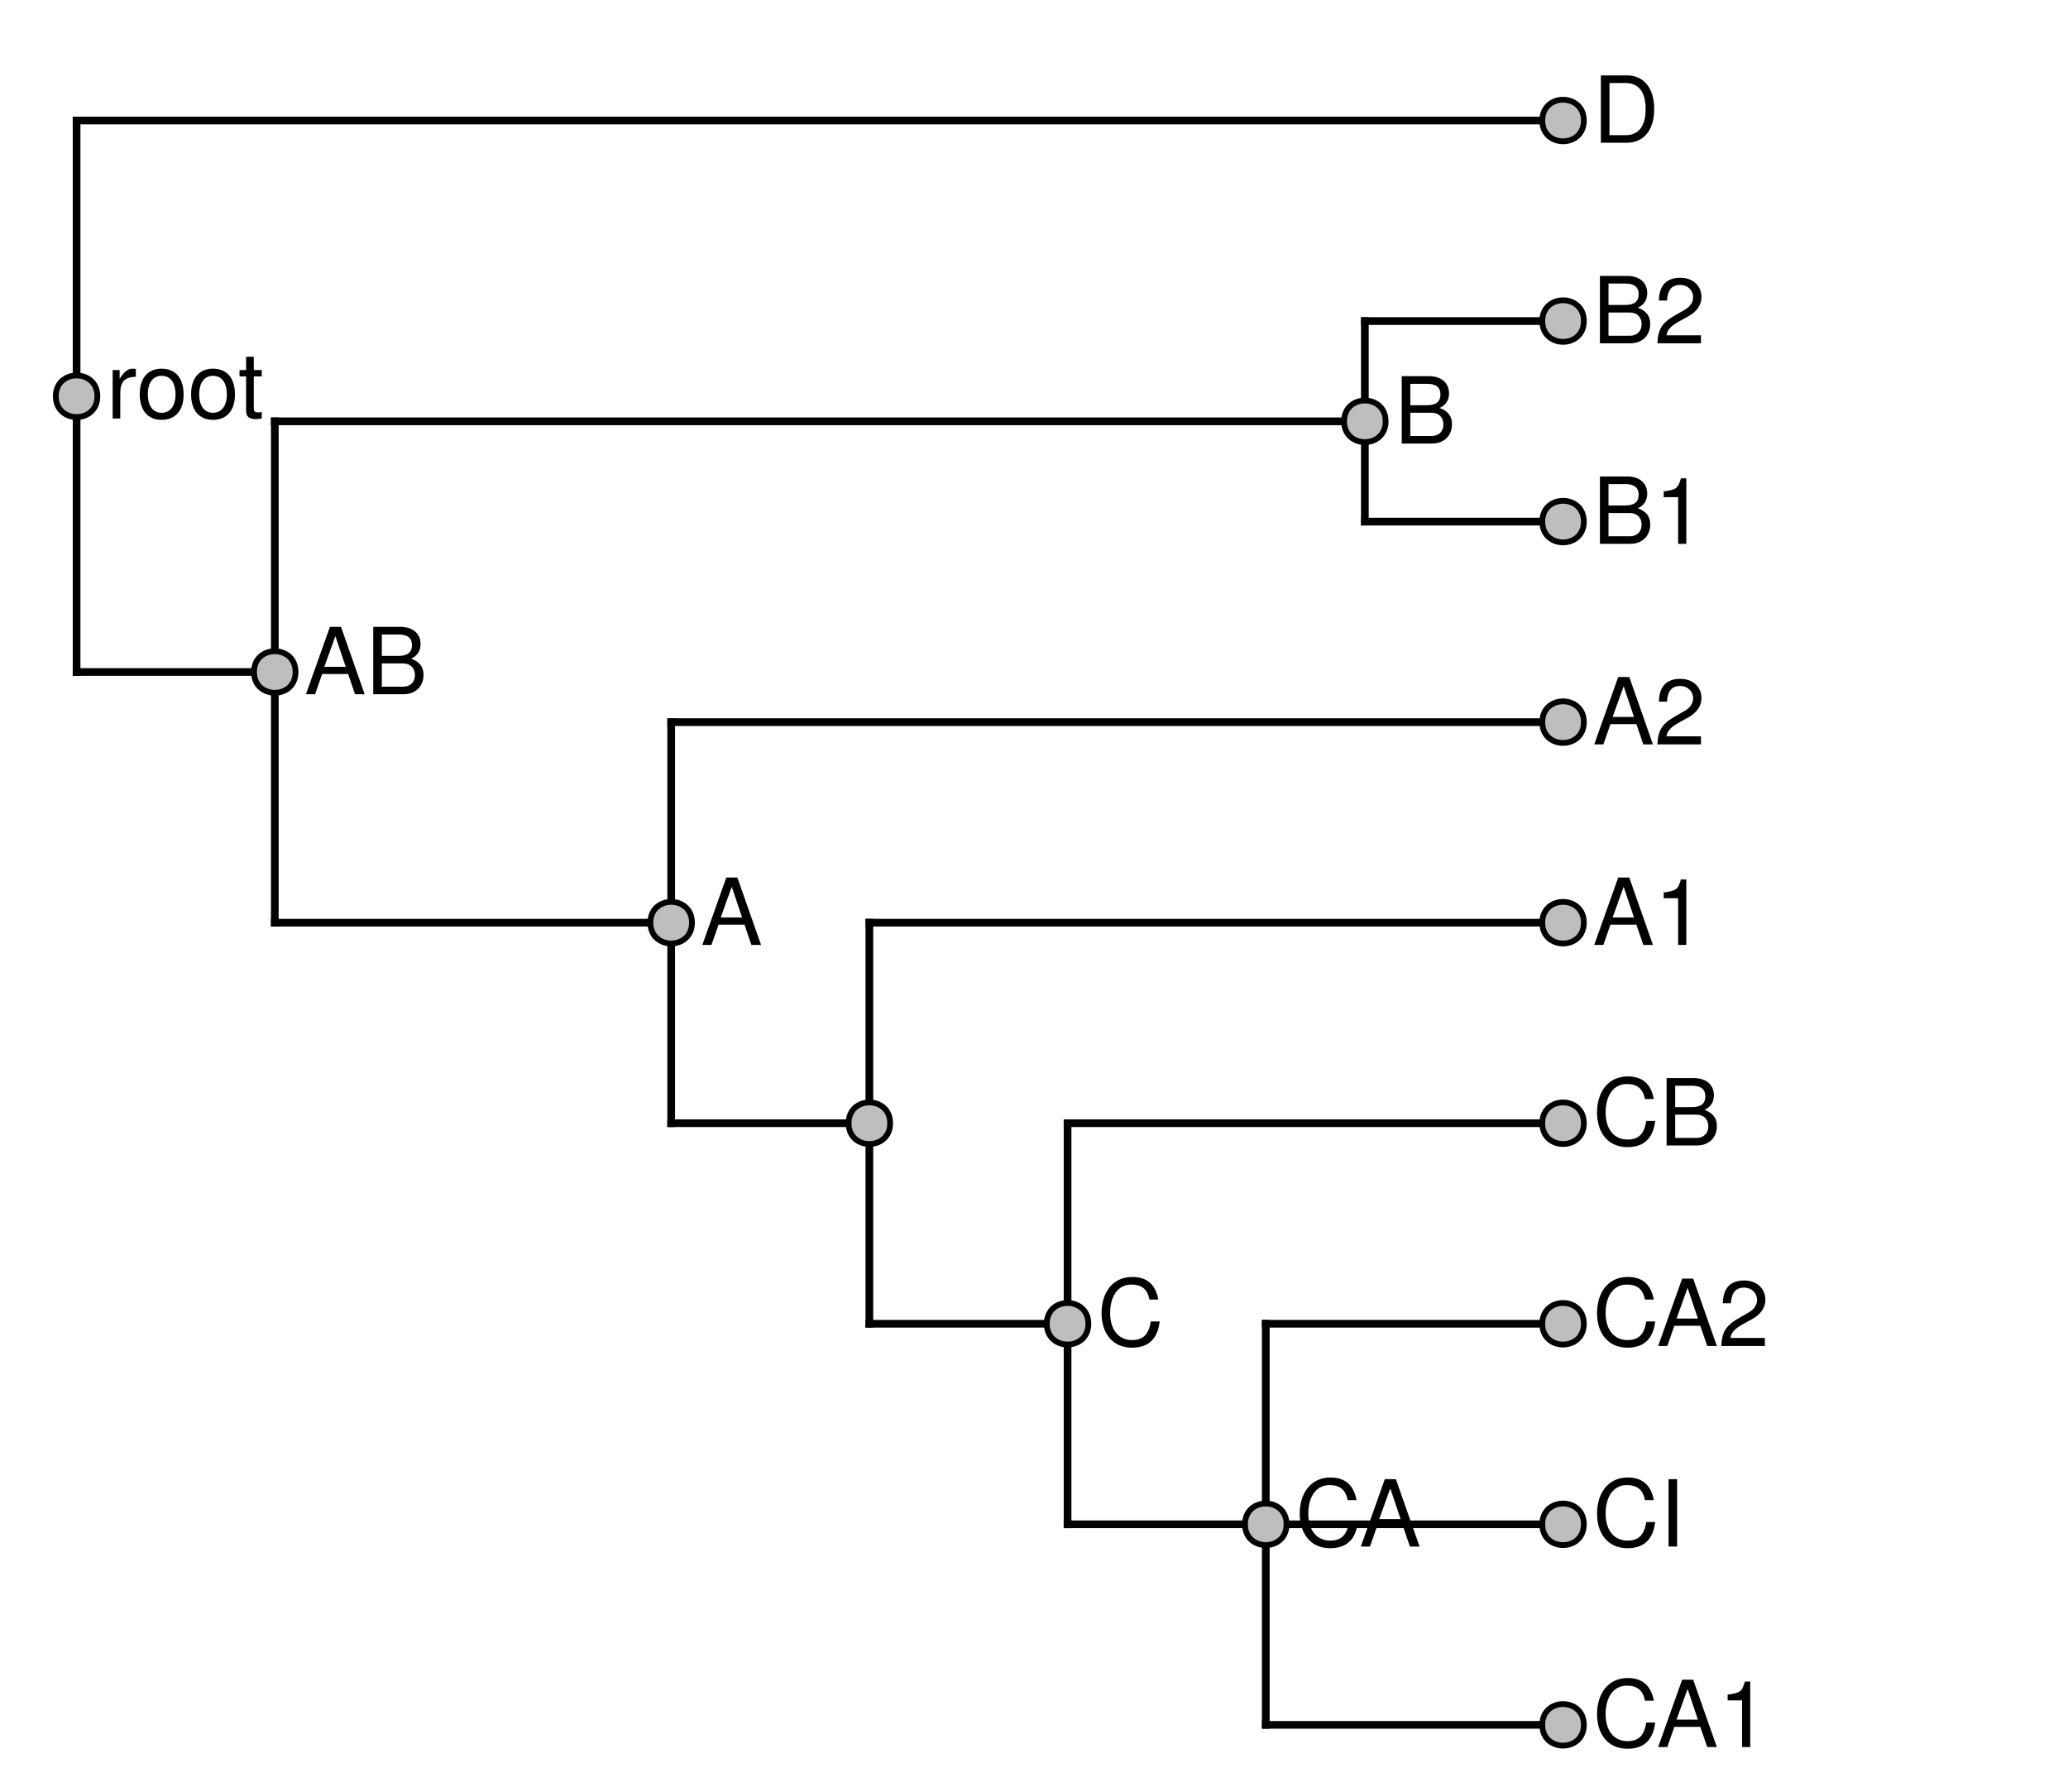
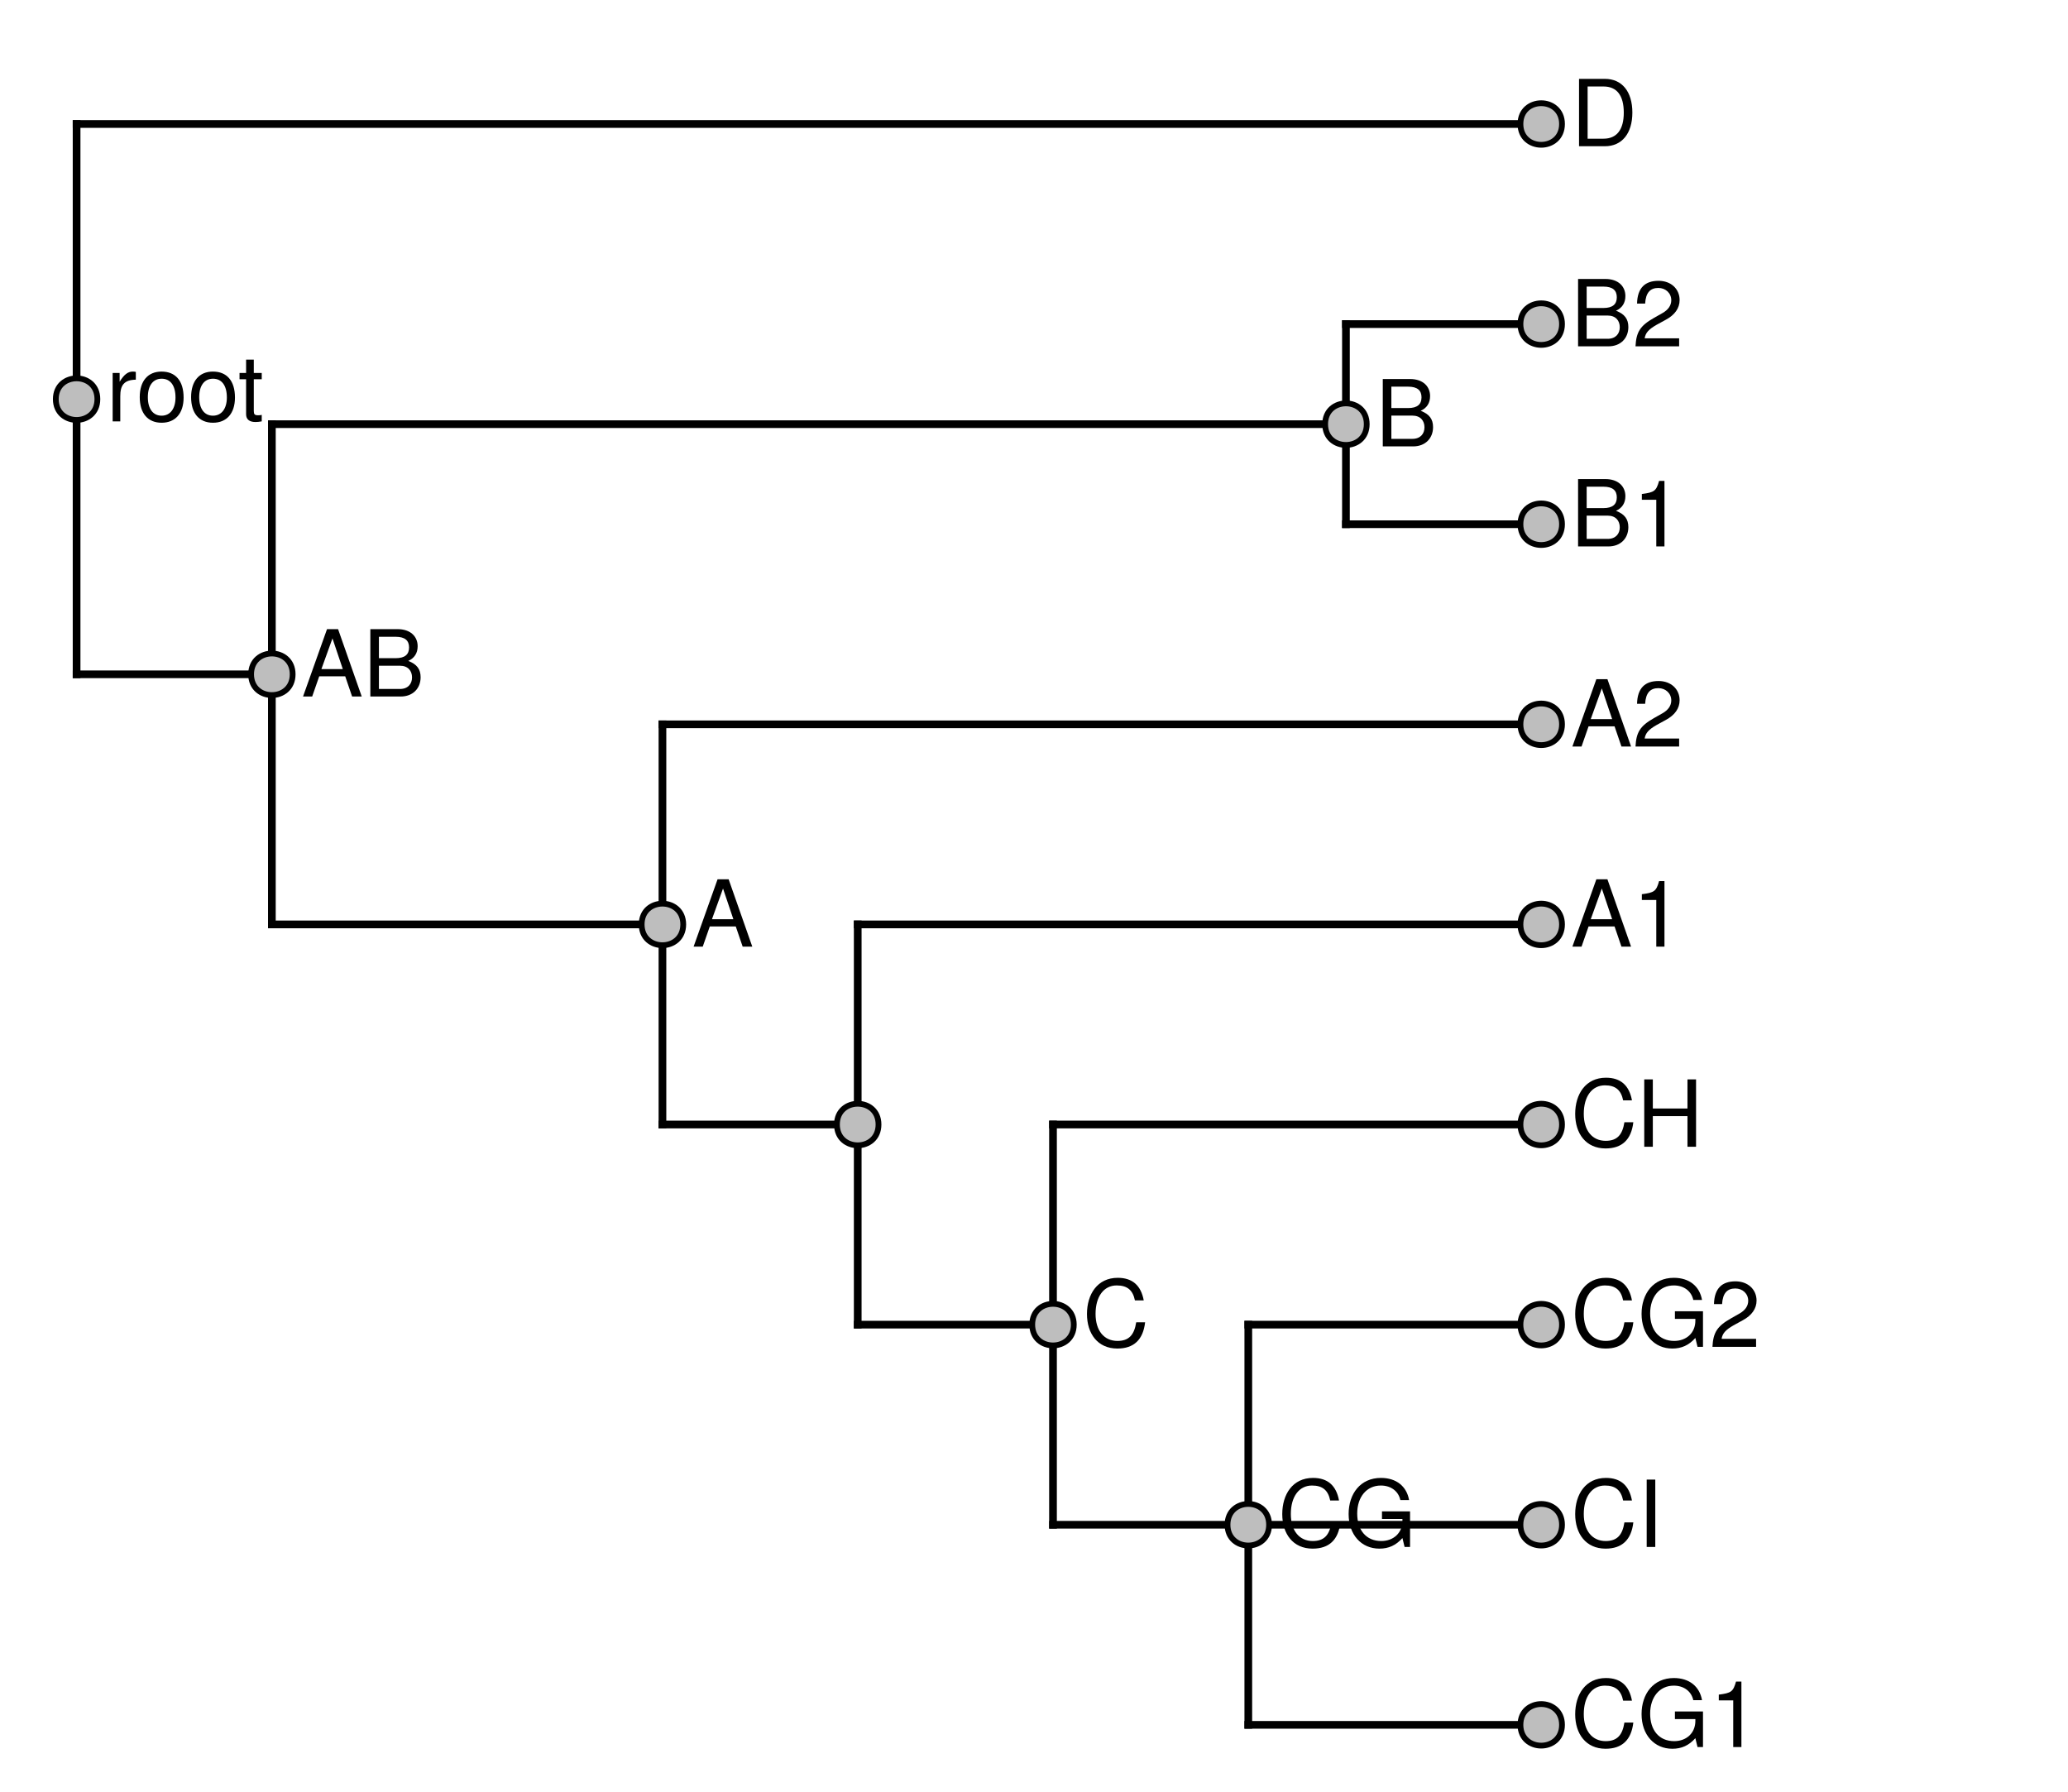
<svg xmlns="http://www.w3.org/2000/svg" xmlns:xlink="http://www.w3.org/1999/xlink" width="403pt" height="349pt" viewBox="0 0 403 349" version="1.1">
  <defs>
    <g>
      <symbol overflow="visible" id="glyph0-0">
        <path style="stroke:none;" d="" />
      </symbol>
      <symbol overflow="visible" id="glyph0-1">
        <path style="stroke:none;" d="M 12.188 -4.781 L 10.453 -4.781 C 10.062 -2.297 9.016 -1.156 6.797 -1.156 C 4.188 -1.156 2.531 -3.156 2.531 -6.422 C 2.531 -9.797 4.125 -11.969 6.656 -11.969 C 8.719 -11.969 9.797 -11.047 10.203 -9.047 L 11.922 -9.047 C 11.391 -11.938 9.734 -13.453 6.859 -13.453 C 2.875 -13.453 0.859 -10.234 0.859 -6.406 C 0.859 -2.578 2.938 0.328 6.781 0.328 C 9.984 0.328 11.797 -1.375 12.188 -4.781 Z M 12.188 -4.781 " />
      </symbol>
      <symbol overflow="visible" id="glyph0-2">
-         <path style="stroke:none;" d="M 11.75 0 L 7.141 -13.125 L 4.984 -13.125 L 0.312 0 L 2.094 0 L 3.469 -3.938 L 8.531 -3.938 L 9.875 0 Z M 8.062 -5.344 L 3.891 -5.344 L 6.047 -11.328 Z M 8.062 -5.344 " />
+         <path style="stroke:none;" d="M 12.766 0 L 12.766 -6.938 L 7.297 -6.938 L 7.297 -5.453 L 11.281 -5.453 L 11.281 -5.094 C 11.281 -2.75 9.562 -1.156 7.156 -1.156 C 4.188 -1.156 2.469 -3.312 2.469 -6.516 C 2.469 -9.734 4.297 -11.969 7.078 -11.969 C 9.078 -11.969 10.516 -10.828 10.875 -9.141 L 12.578 -9.141 C 12.109 -11.812 10.094 -13.453 7.094 -13.453 C 3.078 -13.453 0.797 -10.344 0.797 -6.422 C 0.797 -2.391 3.266 0.328 6.797 0.328 C 8.594 0.328 10.016 -0.312 11.281 -1.734 L 11.703 0 Z M 12.766 0 " />
      </symbol>
      <symbol overflow="visible" id="glyph0-3">
        <path style="stroke:none;" d="M 6.25 0 L 6.25 -12.766 L 5.203 -12.766 C 4.641 -10.797 4.281 -10.531 1.844 -10.219 L 1.844 -9.094 L 4.656 -9.094 L 4.656 0 Z M 6.25 0 " />
      </symbol>
      <symbol overflow="visible" id="glyph0-4">
        <path style="stroke:none;" d="M 3.469 0 L 3.469 -13.125 L 1.797 -13.125 L 1.797 0 Z M 3.469 0 " />
      </symbol>
      <symbol overflow="visible" id="glyph0-5">
        <path style="stroke:none;" d="M 9.203 -9.016 C 9.203 -11.172 7.531 -12.766 5.109 -12.766 C 2.5 -12.766 0.984 -11.438 0.906 -8.328 L 2.484 -8.328 C 2.609 -10.469 3.484 -11.375 5.062 -11.375 C 6.5 -11.375 7.578 -10.344 7.578 -8.984 C 7.578 -7.969 6.984 -7.109 5.844 -6.469 L 4.188 -5.531 C 1.531 -4.016 0.75 -2.812 0.609 0 L 9.109 0 L 9.109 -1.562 L 2.391 -1.562 C 2.562 -2.609 3.125 -3.281 4.703 -4.188 L 6.5 -5.172 C 8.281 -6.125 9.203 -7.453 9.203 -9.016 Z M 9.203 -9.016 " />
      </symbol>
      <symbol overflow="visible" id="glyph0-6">
+         <path style="stroke:none;" d="M 11.594 0 L 11.594 -13.125 L 9.922 -13.125 L 9.922 -7.453 L 3.172 -7.453 L 3.172 -13.125 L 1.5 -13.125 L 1.5 0 L 3.172 0 L 3.172 -5.969 L 9.922 -5.969 L 9.922 0 Z M 11.594 0 " />
+       </symbol>
+       <symbol overflow="visible" id="glyph0-7">
+         <path style="stroke:none;" d="M 11.75 0 L 7.141 -13.125 L 4.984 -13.125 L 0.312 0 L 2.094 0 L 3.469 -3.938 L 8.531 -3.938 L 9.875 0 Z M 8.062 -5.344 L 3.891 -5.344 L 6.047 -11.328 Z M 8.062 -5.344 " />
+       </symbol>
+       <symbol overflow="visible" id="glyph0-8">
        <path style="stroke:none;" d="M 11.219 -3.75 C 11.219 -5.328 10.5 -6.281 8.812 -6.938 C 10.016 -7.484 10.641 -8.453 10.641 -9.797 C 10.641 -11.703 9.234 -13.125 6.75 -13.125 L 1.422 -13.125 L 1.422 0 L 7.344 0 C 9.703 0 11.219 -1.578 11.219 -3.75 Z M 8.969 -9.562 C 8.969 -8.219 8.188 -7.469 6.344 -7.469 L 3.094 -7.469 L 3.094 -11.641 L 6.344 -11.641 C 8.188 -11.641 8.969 -10.891 8.969 -9.562 Z M 9.547 -3.719 C 9.547 -2.469 8.766 -1.469 7.188 -1.469 L 3.094 -1.469 L 3.094 -6 L 7.188 -6 C 8.766 -6 9.547 -5 9.547 -3.719 Z M 9.547 -3.719 " />
      </symbol>
-       <symbol overflow="visible" id="glyph0-7">
+       <symbol overflow="visible" id="glyph0-9">
        <path style="stroke:none;" d="M 12 -6.562 C 12 -10.641 9.984 -13.125 6.656 -13.125 L 1.609 -13.125 L 1.609 0 L 6.656 0 C 9.969 0 12 -2.484 12 -6.562 Z M 10.328 -6.547 C 10.328 -3.234 8.969 -1.469 6.375 -1.469 L 3.281 -1.469 L 3.281 -11.641 L 6.375 -11.641 C 8.969 -11.641 10.328 -9.906 10.328 -6.547 Z M 10.328 -6.547 " />
      </symbol>
-       <symbol overflow="visible" id="glyph0-8">
+       <symbol overflow="visible" id="glyph0-10">
        <path style="stroke:none;" d="M 5.781 -8.125 L 5.781 -9.641 C 5.531 -9.688 5.406 -9.703 5.203 -9.703 C 4.234 -9.703 3.484 -9.125 2.625 -7.719 L 2.625 -9.438 L 1.266 -9.438 L 1.266 0 L 2.75 0 L 2.75 -4.891 C 2.75 -7.016 3.453 -8.078 5.781 -8.125 Z M 5.781 -8.125 " />
      </symbol>
-       <symbol overflow="visible" id="glyph0-9">
+       <symbol overflow="visible" id="glyph0-11">
        <path style="stroke:none;" d="M 9.188 -4.641 C 9.188 -7.906 7.609 -9.703 4.891 -9.703 C 2.25 -9.703 0.641 -7.891 0.641 -4.719 C 0.641 -1.547 2.234 0.266 4.906 0.266 C 7.562 0.266 9.188 -1.547 9.188 -4.641 Z M 7.609 -4.656 C 7.609 -2.453 6.562 -1.109 4.906 -1.109 C 3.234 -1.109 2.219 -2.438 2.219 -4.719 C 2.219 -6.984 3.234 -8.312 4.906 -8.312 C 6.609 -8.312 7.609 -7 7.609 -4.656 Z M 7.609 -4.656 " />
      </symbol>
-       <symbol overflow="visible" id="glyph0-10">
+       <symbol overflow="visible" id="glyph0-12">
        <path style="stroke:none;" d="M 4.578 0 L 4.578 -1.266 C 4.375 -1.203 4.141 -1.188 3.859 -1.188 C 3.203 -1.188 3.031 -1.375 3.031 -2.031 L 3.031 -8.203 L 4.578 -8.203 L 4.578 -9.438 L 3.031 -9.438 L 3.031 -12.031 L 1.531 -12.031 L 1.531 -9.438 L 0.25 -9.438 L 0.25 -8.203 L 1.531 -8.203 L 1.531 -1.375 C 1.531 -0.406 2.172 0.125 3.344 0.125 C 3.703 0.125 4.062 0.094 4.578 0 Z M 4.578 0 " />
      </symbol>
    </g>
  </defs>
  <g id="surface1">
    <rect x="0" y="0" width="403" height="349" style="fill:rgb(100%,100%,100%);fill-opacity:1;stroke:none;" />
-     <path style="fill:none;stroke-width:1.5;stroke-linecap:square;stroke-linejoin:round;stroke:rgb(0%,0%,0%);stroke-opacity:1;stroke-miterlimit:10;" d="M 14.926 130.934 L 53.551 130.934 " />
-     <path style="fill:none;stroke-width:1.5;stroke-linecap:square;stroke-linejoin:round;stroke:rgb(0%,0%,0%);stroke-opacity:1;stroke-miterlimit:10;" d="M 53.551 179.777 L 130.797 179.777 " />
-     <path style="fill:none;stroke-width:1.5;stroke-linecap:square;stroke-linejoin:round;stroke:rgb(0%,0%,0%);stroke-opacity:1;stroke-miterlimit:10;" d="M 130.797 218.852 L 169.418 218.852 " />
-     <path style="fill:none;stroke-width:1.5;stroke-linecap:square;stroke-linejoin:round;stroke:rgb(0%,0%,0%);stroke-opacity:1;stroke-miterlimit:10;" d="M 169.418 257.926 L 208.043 257.926 " />
-     <path style="fill:none;stroke-width:1.5;stroke-linecap:square;stroke-linejoin:round;stroke:rgb(0%,0%,0%);stroke-opacity:1;stroke-miterlimit:10;" d="M 208.043 297 L 246.668 297 " />
-     <path style="fill:none;stroke-width:1.5;stroke-linecap:square;stroke-linejoin:round;stroke:rgb(0%,0%,0%);stroke-opacity:1;stroke-miterlimit:10;" d="M 246.668 336.074 L 304.602 336.074 " />
-     <path style="fill:none;stroke-width:1.5;stroke-linecap:square;stroke-linejoin:round;stroke:rgb(0%,0%,0%);stroke-opacity:1;stroke-miterlimit:10;" d="M 246.668 297 L 304.602 297 " />
-     <path style="fill:none;stroke-width:1.5;stroke-linecap:square;stroke-linejoin:round;stroke:rgb(0%,0%,0%);stroke-opacity:1;stroke-miterlimit:10;" d="M 246.668 257.926 L 304.602 257.926 " />
-     <path style="fill:none;stroke-width:1.5;stroke-linecap:square;stroke-linejoin:round;stroke:rgb(0%,0%,0%);stroke-opacity:1;stroke-miterlimit:10;" d="M 208.043 218.852 L 304.602 218.852 " />
-     <path style="fill:none;stroke-width:1.5;stroke-linecap:square;stroke-linejoin:round;stroke:rgb(0%,0%,0%);stroke-opacity:1;stroke-miterlimit:10;" d="M 169.418 179.777 L 304.602 179.777 " />
-     <path style="fill:none;stroke-width:1.5;stroke-linecap:square;stroke-linejoin:round;stroke:rgb(0%,0%,0%);stroke-opacity:1;stroke-miterlimit:10;" d="M 130.797 140.703 L 304.602 140.703 " />
-     <path style="fill:none;stroke-width:1.5;stroke-linecap:square;stroke-linejoin:round;stroke:rgb(0%,0%,0%);stroke-opacity:1;stroke-miterlimit:10;" d="M 53.551 82.094 L 265.977 82.094 " />
-     <path style="fill:none;stroke-width:1.5;stroke-linecap:square;stroke-linejoin:round;stroke:rgb(0%,0%,0%);stroke-opacity:1;stroke-miterlimit:10;" d="M 265.977 101.629 L 304.602 101.629 " />
-     <path style="fill:none;stroke-width:1.5;stroke-linecap:square;stroke-linejoin:round;stroke:rgb(0%,0%,0%);stroke-opacity:1;stroke-miterlimit:10;" d="M 265.977 62.555 L 304.602 62.555 " />
-     <path style="fill:none;stroke-width:1.5;stroke-linecap:square;stroke-linejoin:round;stroke:rgb(0%,0%,0%);stroke-opacity:1;stroke-miterlimit:10;" d="M 14.926 23.48 L 304.602 23.48 " />
-     <path style="fill:none;stroke-width:1.5;stroke-linecap:square;stroke-linejoin:round;stroke:rgb(0%,0%,0%);stroke-opacity:1;stroke-miterlimit:10;" d="M 14.926 130.934 L 14.926 23.48 " />
-     <path style="fill:none;stroke-width:1.5;stroke-linecap:square;stroke-linejoin:round;stroke:rgb(0%,0%,0%);stroke-opacity:1;stroke-miterlimit:10;" d="M 53.551 179.777 L 53.551 82.094 " />
-     <path style="fill:none;stroke-width:1.5;stroke-linecap:square;stroke-linejoin:round;stroke:rgb(0%,0%,0%);stroke-opacity:1;stroke-miterlimit:10;" d="M 130.797 218.852 L 130.797 140.703 " />
-     <path style="fill:none;stroke-width:1.5;stroke-linecap:square;stroke-linejoin:round;stroke:rgb(0%,0%,0%);stroke-opacity:1;stroke-miterlimit:10;" d="M 169.418 257.926 L 169.418 179.777 " />
-     <path style="fill:none;stroke-width:1.5;stroke-linecap:square;stroke-linejoin:round;stroke:rgb(0%,0%,0%);stroke-opacity:1;stroke-miterlimit:10;" d="M 208.043 297 L 208.043 218.852 " />
-     <path style="fill:none;stroke-width:1.5;stroke-linecap:square;stroke-linejoin:round;stroke:rgb(0%,0%,0%);stroke-opacity:1;stroke-miterlimit:10;" d="M 246.668 336.074 L 246.668 257.926 " />
-     <path style="fill:none;stroke-width:1.5;stroke-linecap:square;stroke-linejoin:round;stroke:rgb(0%,0%,0%);stroke-opacity:1;stroke-miterlimit:10;" d="M 265.977 101.629 L 265.977 62.555 " />
-     <path style="fill-rule:nonzero;fill:rgb(74.51%,74.51%,74.51%);fill-opacity:1;stroke-width:1.125;stroke-linecap:round;stroke-linejoin:round;stroke:rgb(0%,0%,0%);stroke-opacity:1;stroke-miterlimit:10;" d="M 57.598 130.934 C 57.598 136.336 49.5 136.336 49.5 130.934 C 49.5 125.535 57.598 125.535 57.598 130.934 " />
-     <path style="fill-rule:nonzero;fill:rgb(74.51%,74.51%,74.51%);fill-opacity:1;stroke-width:1.125;stroke-linecap:round;stroke-linejoin:round;stroke:rgb(0%,0%,0%);stroke-opacity:1;stroke-miterlimit:10;" d="M 134.848 179.777 C 134.848 185.18 126.746 185.18 126.746 179.777 C 126.746 174.379 134.848 174.379 134.848 179.777 " />
-     <path style="fill-rule:nonzero;fill:rgb(74.51%,74.51%,74.51%);fill-opacity:1;stroke-width:1.125;stroke-linecap:round;stroke-linejoin:round;stroke:rgb(0%,0%,0%);stroke-opacity:1;stroke-miterlimit:10;" d="M 173.469 218.852 C 173.469 224.25 165.371 224.25 165.371 218.852 C 165.371 213.453 173.469 213.453 173.469 218.852 " />
-     <path style="fill-rule:nonzero;fill:rgb(74.51%,74.51%,74.51%);fill-opacity:1;stroke-width:1.125;stroke-linecap:round;stroke-linejoin:round;stroke:rgb(0%,0%,0%);stroke-opacity:1;stroke-miterlimit:10;" d="M 212.094 257.926 C 212.094 263.324 203.992 263.324 203.992 257.926 C 203.992 252.527 212.094 252.527 212.094 257.926 " />
-     <path style="fill-rule:nonzero;fill:rgb(74.51%,74.51%,74.51%);fill-opacity:1;stroke-width:1.125;stroke-linecap:round;stroke-linejoin:round;stroke:rgb(0%,0%,0%);stroke-opacity:1;stroke-miterlimit:10;" d="M 250.715 297 C 250.715 302.398 242.617 302.398 242.617 297 C 242.617 291.602 250.715 291.602 250.715 297 " />
-     <path style="fill-rule:nonzero;fill:rgb(74.51%,74.51%,74.51%);fill-opacity:1;stroke-width:1.125;stroke-linecap:round;stroke-linejoin:round;stroke:rgb(0%,0%,0%);stroke-opacity:1;stroke-miterlimit:10;" d="M 308.652 336.074 C 308.652 341.473 300.551 341.473 300.551 336.074 C 300.551 330.676 308.652 330.676 308.652 336.074 " />
-     <path style="fill-rule:nonzero;fill:rgb(74.51%,74.51%,74.51%);fill-opacity:1;stroke-width:1.125;stroke-linecap:round;stroke-linejoin:round;stroke:rgb(0%,0%,0%);stroke-opacity:1;stroke-miterlimit:10;" d="M 308.652 297 C 308.652 302.398 300.551 302.398 300.551 297 C 300.551 291.602 308.652 291.602 308.652 297 " />
-     <path style="fill-rule:nonzero;fill:rgb(74.51%,74.51%,74.51%);fill-opacity:1;stroke-width:1.125;stroke-linecap:round;stroke-linejoin:round;stroke:rgb(0%,0%,0%);stroke-opacity:1;stroke-miterlimit:10;" d="M 308.652 257.926 C 308.652 263.324 300.551 263.324 300.551 257.926 C 300.551 252.527 308.652 252.527 308.652 257.926 " />
-     <path style="fill-rule:nonzero;fill:rgb(74.51%,74.51%,74.51%);fill-opacity:1;stroke-width:1.125;stroke-linecap:round;stroke-linejoin:round;stroke:rgb(0%,0%,0%);stroke-opacity:1;stroke-miterlimit:10;" d="M 308.652 218.852 C 308.652 224.25 300.551 224.25 300.551 218.852 C 300.551 213.453 308.652 213.453 308.652 218.852 " />
-     <path style="fill-rule:nonzero;fill:rgb(74.51%,74.51%,74.51%);fill-opacity:1;stroke-width:1.125;stroke-linecap:round;stroke-linejoin:round;stroke:rgb(0%,0%,0%);stroke-opacity:1;stroke-miterlimit:10;" d="M 308.652 179.777 C 308.652 185.18 300.551 185.18 300.551 179.777 C 300.551 174.379 308.652 174.379 308.652 179.777 " />
-     <path style="fill-rule:nonzero;fill:rgb(74.51%,74.51%,74.51%);fill-opacity:1;stroke-width:1.125;stroke-linecap:round;stroke-linejoin:round;stroke:rgb(0%,0%,0%);stroke-opacity:1;stroke-miterlimit:10;" d="M 308.652 140.703 C 308.652 146.105 300.551 146.105 300.551 140.703 C 300.551 135.305 308.652 135.305 308.652 140.703 " />
-     <path style="fill-rule:nonzero;fill:rgb(74.51%,74.51%,74.51%);fill-opacity:1;stroke-width:1.125;stroke-linecap:round;stroke-linejoin:round;stroke:rgb(0%,0%,0%);stroke-opacity:1;stroke-miterlimit:10;" d="M 270.027 82.094 C 270.027 87.492 261.93 87.492 261.93 82.094 C 261.93 76.691 270.027 76.691 270.027 82.094 " />
-     <path style="fill-rule:nonzero;fill:rgb(74.51%,74.51%,74.51%);fill-opacity:1;stroke-width:1.125;stroke-linecap:round;stroke-linejoin:round;stroke:rgb(0%,0%,0%);stroke-opacity:1;stroke-miterlimit:10;" d="M 308.652 101.629 C 308.652 107.031 300.551 107.031 300.551 101.629 C 300.551 96.23 308.652 96.23 308.652 101.629 " />
-     <path style="fill-rule:nonzero;fill:rgb(74.51%,74.51%,74.51%);fill-opacity:1;stroke-width:1.125;stroke-linecap:round;stroke-linejoin:round;stroke:rgb(0%,0%,0%);stroke-opacity:1;stroke-miterlimit:10;" d="M 308.652 62.555 C 308.652 67.957 300.551 67.957 300.551 62.555 C 300.551 57.156 308.652 57.156 308.652 62.555 " />
-     <path style="fill-rule:nonzero;fill:rgb(74.51%,74.51%,74.51%);fill-opacity:1;stroke-width:1.125;stroke-linecap:round;stroke-linejoin:round;stroke:rgb(0%,0%,0%);stroke-opacity:1;stroke-miterlimit:10;" d="M 308.652 23.48 C 308.652 28.883 300.551 28.883 300.551 23.48 C 300.551 18.082 308.652 18.082 308.652 23.48 " />
+     <path style="fill:none;stroke-width:1.5;stroke-linecap:square;stroke-linejoin:round;stroke:rgb(0%,0%,0%);stroke-opacity:1;stroke-miterlimit:10;" d="M 14.926 131.383 L 52.98 131.383 " />
+     <path style="fill:none;stroke-width:1.5;stroke-linecap:square;stroke-linejoin:round;stroke:rgb(0%,0%,0%);stroke-opacity:1;stroke-miterlimit:10;" d="M 52.98 180.117 L 129.094 180.117 " />
+     <path style="fill:none;stroke-width:1.5;stroke-linecap:square;stroke-linejoin:round;stroke:rgb(0%,0%,0%);stroke-opacity:1;stroke-miterlimit:10;" d="M 129.094 219.105 L 167.148 219.105 " />
+     <path style="fill:none;stroke-width:1.5;stroke-linecap:square;stroke-linejoin:round;stroke:rgb(0%,0%,0%);stroke-opacity:1;stroke-miterlimit:10;" d="M 167.148 258.098 L 205.203 258.098 " />
+     <path style="fill:none;stroke-width:1.5;stroke-linecap:square;stroke-linejoin:round;stroke:rgb(0%,0%,0%);stroke-opacity:1;stroke-miterlimit:10;" d="M 205.203 297.086 L 243.262 297.086 " />
+     <path style="fill:none;stroke-width:1.5;stroke-linecap:square;stroke-linejoin:round;stroke:rgb(0%,0%,0%);stroke-opacity:1;stroke-miterlimit:10;" d="M 243.262 336.074 L 300.344 336.074 " />
+     <path style="fill:none;stroke-width:1.5;stroke-linecap:square;stroke-linejoin:round;stroke:rgb(0%,0%,0%);stroke-opacity:1;stroke-miterlimit:10;" d="M 243.262 297.086 L 300.344 297.086 " />
+     <path style="fill:none;stroke-width:1.5;stroke-linecap:square;stroke-linejoin:round;stroke:rgb(0%,0%,0%);stroke-opacity:1;stroke-miterlimit:10;" d="M 243.262 258.098 L 300.344 258.098 " />
+     <path style="fill:none;stroke-width:1.5;stroke-linecap:square;stroke-linejoin:round;stroke:rgb(0%,0%,0%);stroke-opacity:1;stroke-miterlimit:10;" d="M 205.203 219.105 L 300.344 219.105 " />
+     <path style="fill:none;stroke-width:1.5;stroke-linecap:square;stroke-linejoin:round;stroke:rgb(0%,0%,0%);stroke-opacity:1;stroke-miterlimit:10;" d="M 167.148 180.117 L 300.344 180.117 " />
+     <path style="fill:none;stroke-width:1.5;stroke-linecap:square;stroke-linejoin:round;stroke:rgb(0%,0%,0%);stroke-opacity:1;stroke-miterlimit:10;" d="M 129.094 141.129 L 300.344 141.129 " />
+     <path style="fill:none;stroke-width:1.5;stroke-linecap:square;stroke-linejoin:round;stroke:rgb(0%,0%,0%);stroke-opacity:1;stroke-miterlimit:10;" d="M 52.98 82.645 L 262.289 82.645 " />
+     <path style="fill:none;stroke-width:1.5;stroke-linecap:square;stroke-linejoin:round;stroke:rgb(0%,0%,0%);stroke-opacity:1;stroke-miterlimit:10;" d="M 262.289 102.141 L 300.344 102.141 " />
+     <path style="fill:none;stroke-width:1.5;stroke-linecap:square;stroke-linejoin:round;stroke:rgb(0%,0%,0%);stroke-opacity:1;stroke-miterlimit:10;" d="M 262.289 63.148 L 300.344 63.148 " />
+     <path style="fill:none;stroke-width:1.5;stroke-linecap:square;stroke-linejoin:round;stroke:rgb(0%,0%,0%);stroke-opacity:1;stroke-miterlimit:10;" d="M 14.926 24.16 L 300.344 24.16 " />
+     <path style="fill:none;stroke-width:1.5;stroke-linecap:square;stroke-linejoin:round;stroke:rgb(0%,0%,0%);stroke-opacity:1;stroke-miterlimit:10;" d="M 14.926 131.383 L 14.926 24.16 " />
+     <path style="fill:none;stroke-width:1.5;stroke-linecap:square;stroke-linejoin:round;stroke:rgb(0%,0%,0%);stroke-opacity:1;stroke-miterlimit:10;" d="M 52.98 180.117 L 52.98 82.645 " />
+     <path style="fill:none;stroke-width:1.5;stroke-linecap:square;stroke-linejoin:round;stroke:rgb(0%,0%,0%);stroke-opacity:1;stroke-miterlimit:10;" d="M 129.094 219.105 L 129.094 141.129 " />
+     <path style="fill:none;stroke-width:1.5;stroke-linecap:square;stroke-linejoin:round;stroke:rgb(0%,0%,0%);stroke-opacity:1;stroke-miterlimit:10;" d="M 167.148 258.098 L 167.148 180.117 " />
+     <path style="fill:none;stroke-width:1.5;stroke-linecap:square;stroke-linejoin:round;stroke:rgb(0%,0%,0%);stroke-opacity:1;stroke-miterlimit:10;" d="M 205.203 297.086 L 205.203 219.105 " />
+     <path style="fill:none;stroke-width:1.5;stroke-linecap:square;stroke-linejoin:round;stroke:rgb(0%,0%,0%);stroke-opacity:1;stroke-miterlimit:10;" d="M 243.262 336.074 L 243.262 258.098 " />
+     <path style="fill:none;stroke-width:1.5;stroke-linecap:square;stroke-linejoin:round;stroke:rgb(0%,0%,0%);stroke-opacity:1;stroke-miterlimit:10;" d="M 262.289 102.141 L 262.289 63.148 " />
+     <path style="fill-rule:nonzero;fill:rgb(74.51%,74.51%,74.51%);fill-opacity:1;stroke-width:1.125;stroke-linecap:round;stroke-linejoin:round;stroke:rgb(0%,0%,0%);stroke-opacity:1;stroke-miterlimit:10;" d="M 57.031 131.383 C 57.031 136.781 48.934 136.781 48.934 131.383 C 48.934 125.98 57.031 125.98 57.031 131.383 " />
+     <path style="fill-rule:nonzero;fill:rgb(74.51%,74.51%,74.51%);fill-opacity:1;stroke-width:1.125;stroke-linecap:round;stroke-linejoin:round;stroke:rgb(0%,0%,0%);stroke-opacity:1;stroke-miterlimit:10;" d="M 133.145 180.117 C 133.145 185.516 125.043 185.516 125.043 180.117 C 125.043 174.719 133.145 174.719 133.145 180.117 " />
+     <path style="fill-rule:nonzero;fill:rgb(74.51%,74.51%,74.51%);fill-opacity:1;stroke-width:1.125;stroke-linecap:round;stroke-linejoin:round;stroke:rgb(0%,0%,0%);stroke-opacity:1;stroke-miterlimit:10;" d="M 171.199 219.105 C 171.199 224.508 163.098 224.508 163.098 219.105 C 163.098 213.707 171.199 213.707 171.199 219.105 " />
+     <path style="fill-rule:nonzero;fill:rgb(74.51%,74.51%,74.51%);fill-opacity:1;stroke-width:1.125;stroke-linecap:round;stroke-linejoin:round;stroke:rgb(0%,0%,0%);stroke-opacity:1;stroke-miterlimit:10;" d="M 209.254 258.098 C 209.254 263.496 201.156 263.496 201.156 258.098 C 201.156 252.695 209.254 252.695 209.254 258.098 " />
+     <path style="fill-rule:nonzero;fill:rgb(74.51%,74.51%,74.51%);fill-opacity:1;stroke-width:1.125;stroke-linecap:round;stroke-linejoin:round;stroke:rgb(0%,0%,0%);stroke-opacity:1;stroke-miterlimit:10;" d="M 247.312 297.086 C 247.312 302.484 239.211 302.484 239.211 297.086 C 239.211 291.684 247.312 291.684 247.312 297.086 " />
+     <path style="fill-rule:nonzero;fill:rgb(74.51%,74.51%,74.51%);fill-opacity:1;stroke-width:1.125;stroke-linecap:round;stroke-linejoin:round;stroke:rgb(0%,0%,0%);stroke-opacity:1;stroke-miterlimit:10;" d="M 304.395 336.074 C 304.395 341.473 296.293 341.473 296.293 336.074 C 296.293 330.676 304.395 330.676 304.395 336.074 " />
+     <path style="fill-rule:nonzero;fill:rgb(74.51%,74.51%,74.51%);fill-opacity:1;stroke-width:1.125;stroke-linecap:round;stroke-linejoin:round;stroke:rgb(0%,0%,0%);stroke-opacity:1;stroke-miterlimit:10;" d="M 304.395 297.086 C 304.395 302.484 296.293 302.484 296.293 297.086 C 296.293 291.684 304.395 291.684 304.395 297.086 " />
+     <path style="fill-rule:nonzero;fill:rgb(74.51%,74.51%,74.51%);fill-opacity:1;stroke-width:1.125;stroke-linecap:round;stroke-linejoin:round;stroke:rgb(0%,0%,0%);stroke-opacity:1;stroke-miterlimit:10;" d="M 304.395 258.098 C 304.395 263.496 296.293 263.496 296.293 258.098 C 296.293 252.695 304.395 252.695 304.395 258.098 " />
+     <path style="fill-rule:nonzero;fill:rgb(74.51%,74.51%,74.51%);fill-opacity:1;stroke-width:1.125;stroke-linecap:round;stroke-linejoin:round;stroke:rgb(0%,0%,0%);stroke-opacity:1;stroke-miterlimit:10;" d="M 304.395 219.105 C 304.395 224.508 296.293 224.508 296.293 219.105 C 296.293 213.707 304.395 213.707 304.395 219.105 " />
+     <path style="fill-rule:nonzero;fill:rgb(74.51%,74.51%,74.51%);fill-opacity:1;stroke-width:1.125;stroke-linecap:round;stroke-linejoin:round;stroke:rgb(0%,0%,0%);stroke-opacity:1;stroke-miterlimit:10;" d="M 304.395 180.117 C 304.395 185.516 296.293 185.516 296.293 180.117 C 296.293 174.719 304.395 174.719 304.395 180.117 " />
+     <path style="fill-rule:nonzero;fill:rgb(74.51%,74.51%,74.51%);fill-opacity:1;stroke-width:1.125;stroke-linecap:round;stroke-linejoin:round;stroke:rgb(0%,0%,0%);stroke-opacity:1;stroke-miterlimit:10;" d="M 304.395 141.129 C 304.395 146.527 296.293 146.527 296.293 141.129 C 296.293 135.727 304.395 135.727 304.395 141.129 " />
+     <path style="fill-rule:nonzero;fill:rgb(74.51%,74.51%,74.51%);fill-opacity:1;stroke-width:1.125;stroke-linecap:round;stroke-linejoin:round;stroke:rgb(0%,0%,0%);stroke-opacity:1;stroke-miterlimit:10;" d="M 266.34 82.645 C 266.34 88.043 258.238 88.043 258.238 82.645 C 258.238 77.246 266.34 77.246 266.34 82.645 " />
+     <path style="fill-rule:nonzero;fill:rgb(74.51%,74.51%,74.51%);fill-opacity:1;stroke-width:1.125;stroke-linecap:round;stroke-linejoin:round;stroke:rgb(0%,0%,0%);stroke-opacity:1;stroke-miterlimit:10;" d="M 304.395 102.141 C 304.395 107.539 296.293 107.539 296.293 102.141 C 296.293 96.738 304.395 96.738 304.395 102.141 " />
+     <path style="fill-rule:nonzero;fill:rgb(74.51%,74.51%,74.51%);fill-opacity:1;stroke-width:1.125;stroke-linecap:round;stroke-linejoin:round;stroke:rgb(0%,0%,0%);stroke-opacity:1;stroke-miterlimit:10;" d="M 304.395 63.148 C 304.395 68.551 296.293 68.551 296.293 63.148 C 296.293 57.75 304.395 57.75 304.395 63.148 " />
+     <path style="fill-rule:nonzero;fill:rgb(74.51%,74.51%,74.51%);fill-opacity:1;stroke-width:1.125;stroke-linecap:round;stroke-linejoin:round;stroke:rgb(0%,0%,0%);stroke-opacity:1;stroke-miterlimit:10;" d="M 304.395 24.16 C 304.395 29.562 296.293 29.562 296.293 24.16 C 296.293 18.762 304.395 18.762 304.395 24.16 " />
    <g style="fill:rgb(0%,0%,0%);fill-opacity:1;">
-       <use xlink:href="#glyph0-1" x="310.363" y="340.406" />
-       <use xlink:href="#glyph0-2" x="322.819" y="340.406" />
-       <use xlink:href="#glyph0-3" x="334.825" y="340.406" />
+       <use xlink:href="#glyph0-1" x="306.105" y="340.406" />
+       <use xlink:href="#glyph0-2" x="319.102" y="340.406" />
+       <use xlink:href="#glyph0-3" x="333.105" y="340.406" />
    </g>
    <g style="fill:rgb(0%,0%,0%);fill-opacity:1;">
-       <use xlink:href="#glyph0-1" x="310.363" y="301.332" />
-       <use xlink:href="#glyph0-4" x="323.359" y="301.332" />
+       <use xlink:href="#glyph0-1" x="306.105" y="301.414" />
+       <use xlink:href="#glyph0-4" x="319.102" y="301.414" />
    </g>
    <g style="fill:rgb(0%,0%,0%);fill-opacity:1;">
-       <use xlink:href="#glyph0-1" x="310.363" y="262.258" />
-       <use xlink:href="#glyph0-2" x="322.819" y="262.258" />
-       <use xlink:href="#glyph0-5" x="334.825" y="262.258" />
+       <use xlink:href="#glyph0-1" x="306.105" y="262.426" />
+       <use xlink:href="#glyph0-2" x="319.102" y="262.426" />
+       <use xlink:href="#glyph0-5" x="333.105" y="262.426" />
    </g>
    <g style="fill:rgb(0%,0%,0%);fill-opacity:1;">
-       <use xlink:href="#glyph0-1" x="310.363" y="223.184" />
-       <use xlink:href="#glyph0-6" x="323.359" y="223.184" />
+       <use xlink:href="#glyph0-1" x="306.105" y="223.438" />
+       <use xlink:href="#glyph0-6" x="318.922" y="223.438" />
    </g>
    <g style="fill:rgb(0%,0%,0%);fill-opacity:1;">
-       <use xlink:href="#glyph0-2" x="310.363" y="184.109" />
-       <use xlink:href="#glyph0-3" x="322.369" y="184.109" />
+       <use xlink:href="#glyph0-7" x="306.105" y="184.449" />
+       <use xlink:href="#glyph0-3" x="318.111" y="184.449" />
    </g>
    <g style="fill:rgb(0%,0%,0%);fill-opacity:1;">
-       <use xlink:href="#glyph0-2" x="310.363" y="145.035" />
-       <use xlink:href="#glyph0-5" x="322.369" y="145.035" />
+       <use xlink:href="#glyph0-7" x="306.105" y="145.457" />
+       <use xlink:href="#glyph0-5" x="318.111" y="145.457" />
    </g>
    <g style="fill:rgb(0%,0%,0%);fill-opacity:1;">
-       <use xlink:href="#glyph0-6" x="310.363" y="105.961" />
-       <use xlink:href="#glyph0-3" x="322.369" y="105.961" />
+       <use xlink:href="#glyph0-8" x="306.105" y="106.469" />
+       <use xlink:href="#glyph0-3" x="318.111" y="106.469" />
    </g>
    <g style="fill:rgb(0%,0%,0%);fill-opacity:1;">
-       <use xlink:href="#glyph0-6" x="310.363" y="66.887" />
-       <use xlink:href="#glyph0-5" x="322.369" y="66.887" />
+       <use xlink:href="#glyph0-8" x="306.105" y="67.48" />
+       <use xlink:href="#glyph0-5" x="318.111" y="67.48" />
    </g>
    <g style="fill:rgb(0%,0%,0%);fill-opacity:1;">
-       <use xlink:href="#glyph0-7" x="310.363" y="27.812" />
+       <use xlink:href="#glyph0-9" x="306.105" y="28.492" />
    </g>
-     <path style="fill-rule:nonzero;fill:rgb(74.51%,74.51%,74.51%);fill-opacity:1;stroke-width:1.125;stroke-linecap:round;stroke-linejoin:round;stroke:rgb(0%,0%,0%);stroke-opacity:1;stroke-miterlimit:10;" d="M 18.977 77.207 C 18.977 82.609 10.875 82.609 10.875 77.207 C 10.875 71.809 18.977 71.809 18.977 77.207 " />
+     <path style="fill-rule:nonzero;fill:rgb(74.51%,74.51%,74.51%);fill-opacity:1;stroke-width:1.125;stroke-linecap:round;stroke-linejoin:round;stroke:rgb(0%,0%,0%);stroke-opacity:1;stroke-miterlimit:10;" d="M 18.977 77.77 C 18.977 83.172 10.875 83.172 10.875 77.77 C 10.875 72.371 18.977 72.371 18.977 77.77 " />
    <g style="fill:rgb(0%,0%,0%);fill-opacity:1;">
-       <use xlink:href="#glyph0-8" x="20.688" y="81.539" />
-       <use xlink:href="#glyph0-9" x="26.592" y="81.539" />
-       <use xlink:href="#glyph0-9" x="36.6" y="81.539" />
-       <use xlink:href="#glyph0-10" x="46.428" y="81.539" />
+       <use xlink:href="#glyph0-10" x="20.688" y="82.102" />
+       <use xlink:href="#glyph0-11" x="26.592" y="82.102" />
+       <use xlink:href="#glyph0-11" x="36.6" y="82.102" />
+       <use xlink:href="#glyph0-12" x="46.428" y="82.102" />
    </g>
    <g style="fill:rgb(0%,0%,0%);fill-opacity:1;">
-       <use xlink:href="#glyph0-2" x="59.309" y="135.266" />
-       <use xlink:href="#glyph0-6" x="71.314" y="135.266" />
+       <use xlink:href="#glyph0-7" x="58.742" y="135.711" />
+       <use xlink:href="#glyph0-8" x="70.748" y="135.711" />
    </g>
    <g style="fill:rgb(0%,0%,0%);fill-opacity:1;">
-       <use xlink:href="#glyph0-2" x="136.555" y="184.109" />
+       <use xlink:href="#glyph0-7" x="134.852" y="184.449" />
    </g>
    <g style="fill:rgb(0%,0%,0%);fill-opacity:1;">
-       <use xlink:href="#glyph0-1" x="213.805" y="262.258" />
+       <use xlink:href="#glyph0-1" x="210.965" y="262.426" />
    </g>
    <g style="fill:rgb(0%,0%,0%);fill-opacity:1;">
-       <use xlink:href="#glyph0-1" x="252.426" y="301.332" />
-       <use xlink:href="#glyph0-2" x="264.882" y="301.332" />
+       <use xlink:href="#glyph0-1" x="249.02" y="301.414" />
+       <use xlink:href="#glyph0-2" x="262.016" y="301.414" />
    </g>
    <g style="fill:rgb(0%,0%,0%);fill-opacity:1;">
-       <use xlink:href="#glyph0-6" x="271.738" y="86.422" />
+       <use xlink:href="#glyph0-8" x="268.047" y="86.977" />
    </g>
  </g>
</svg>
